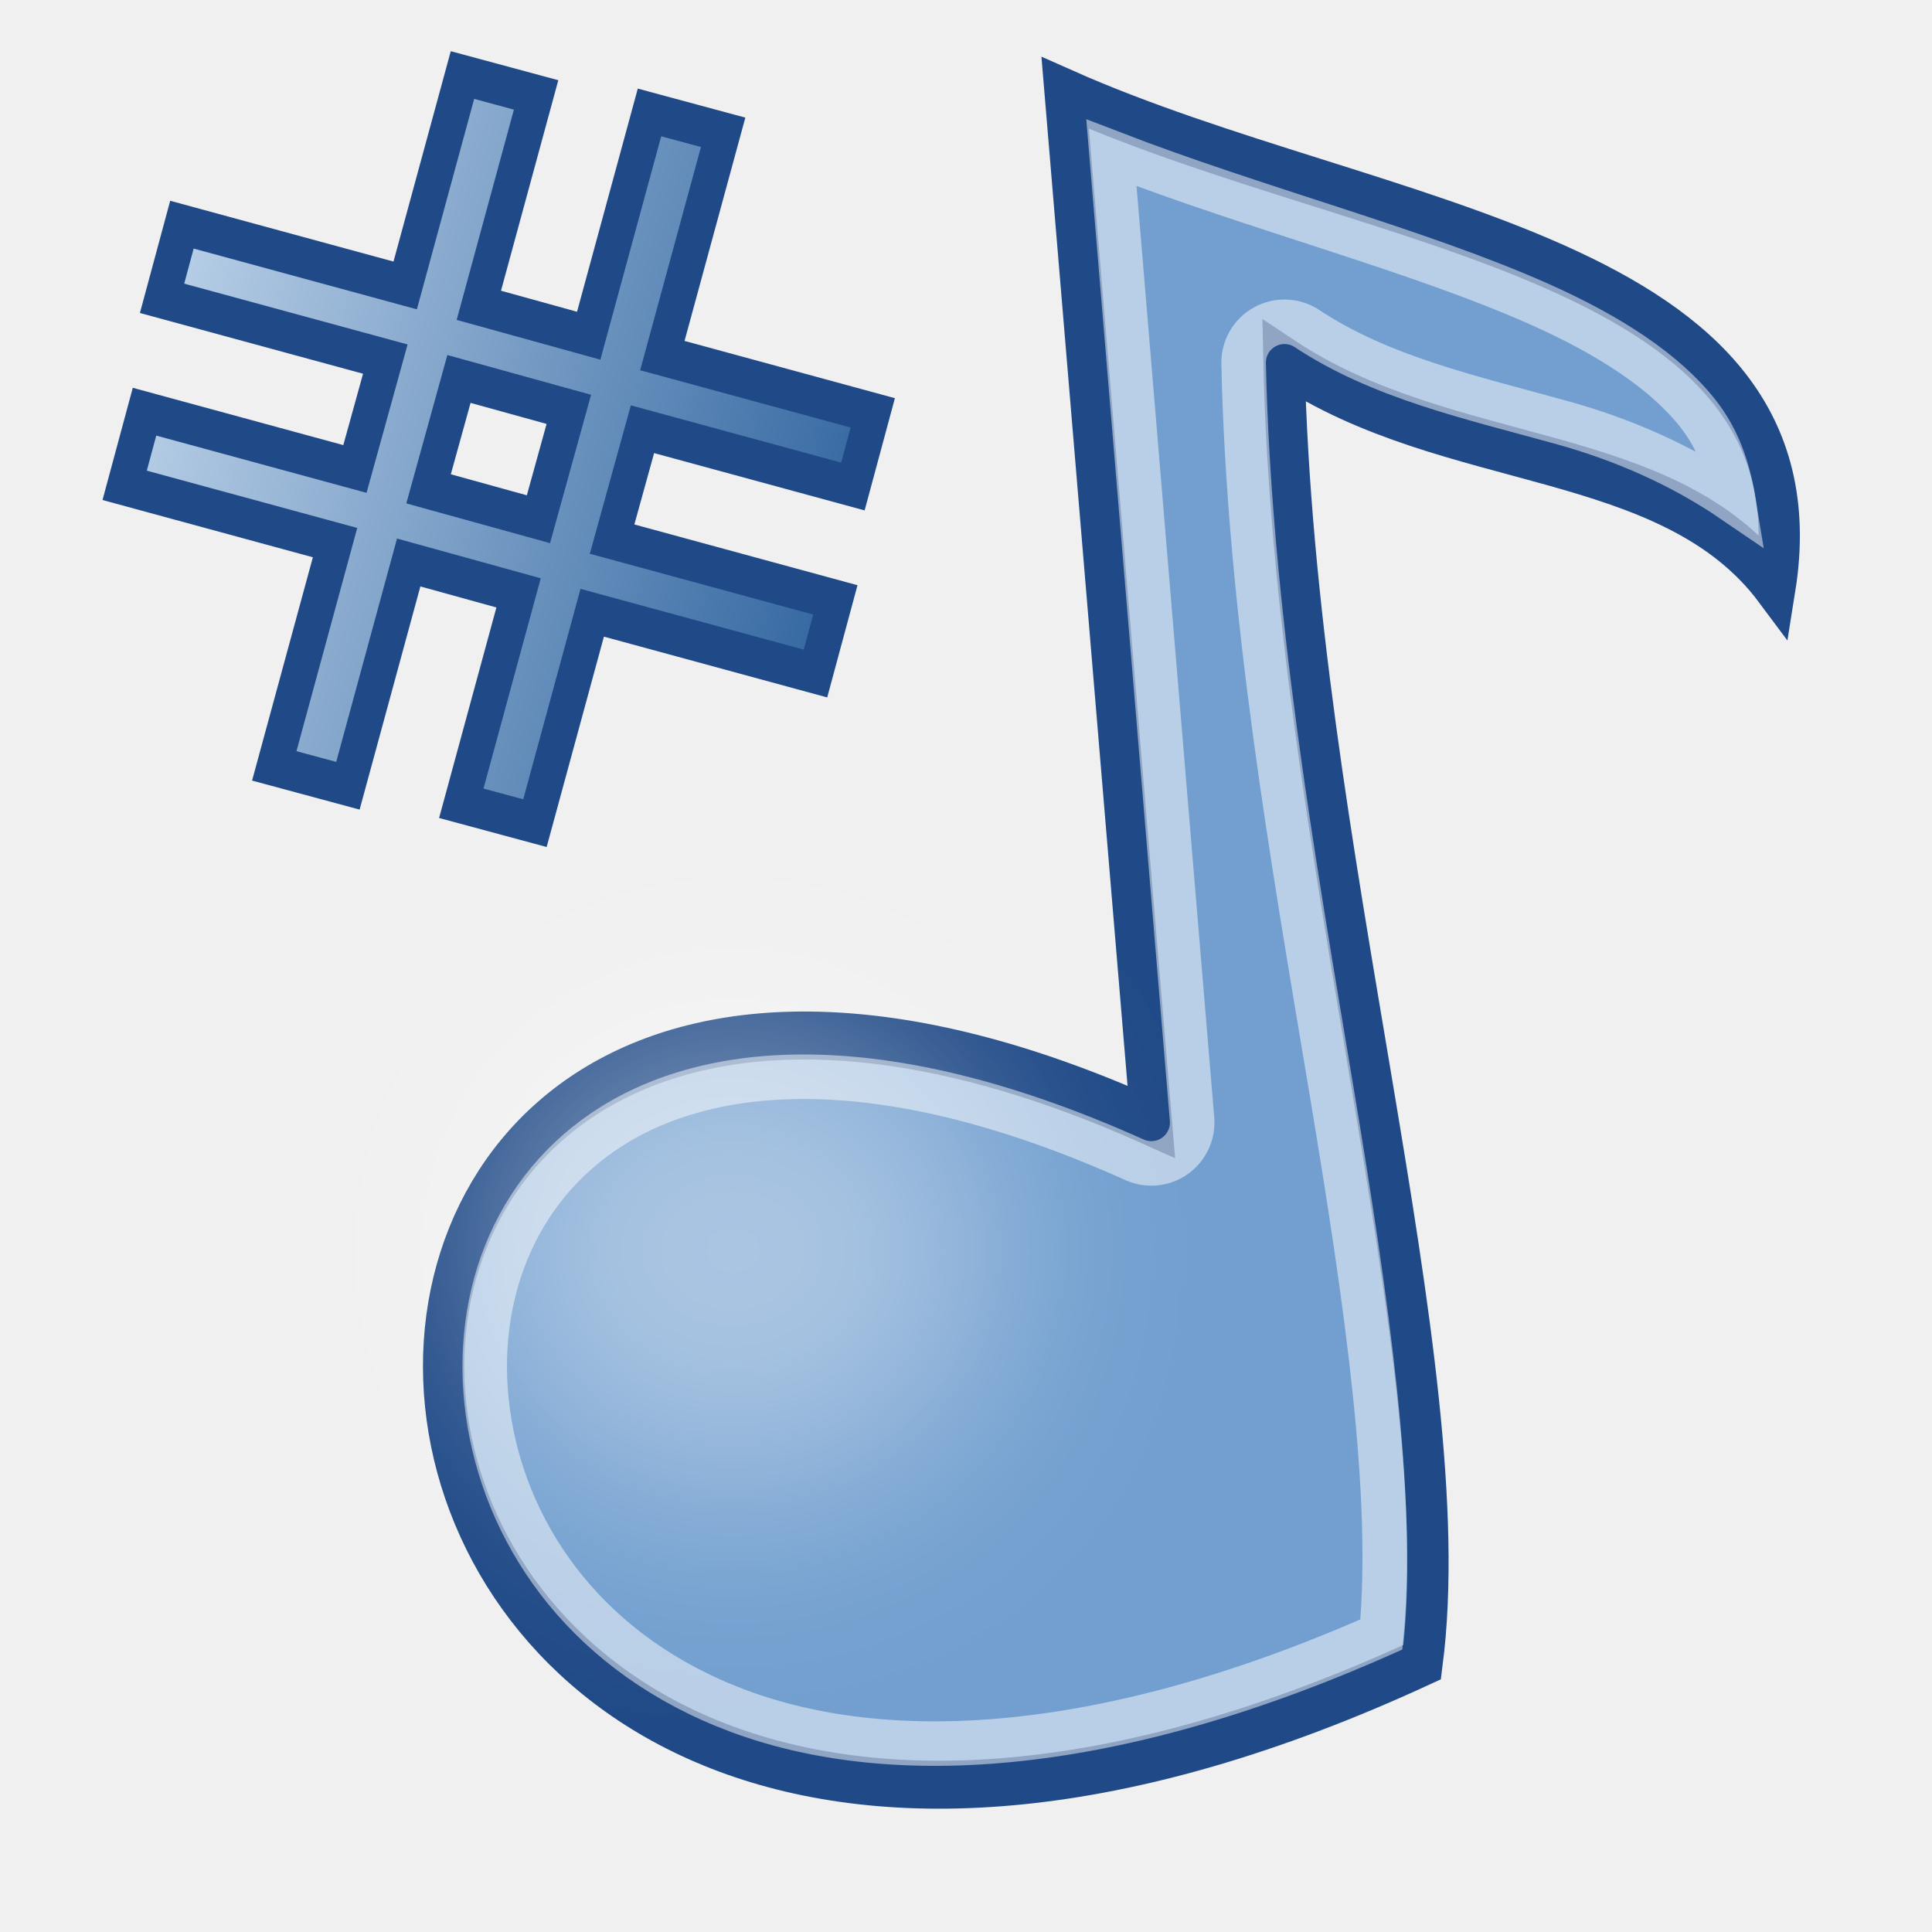
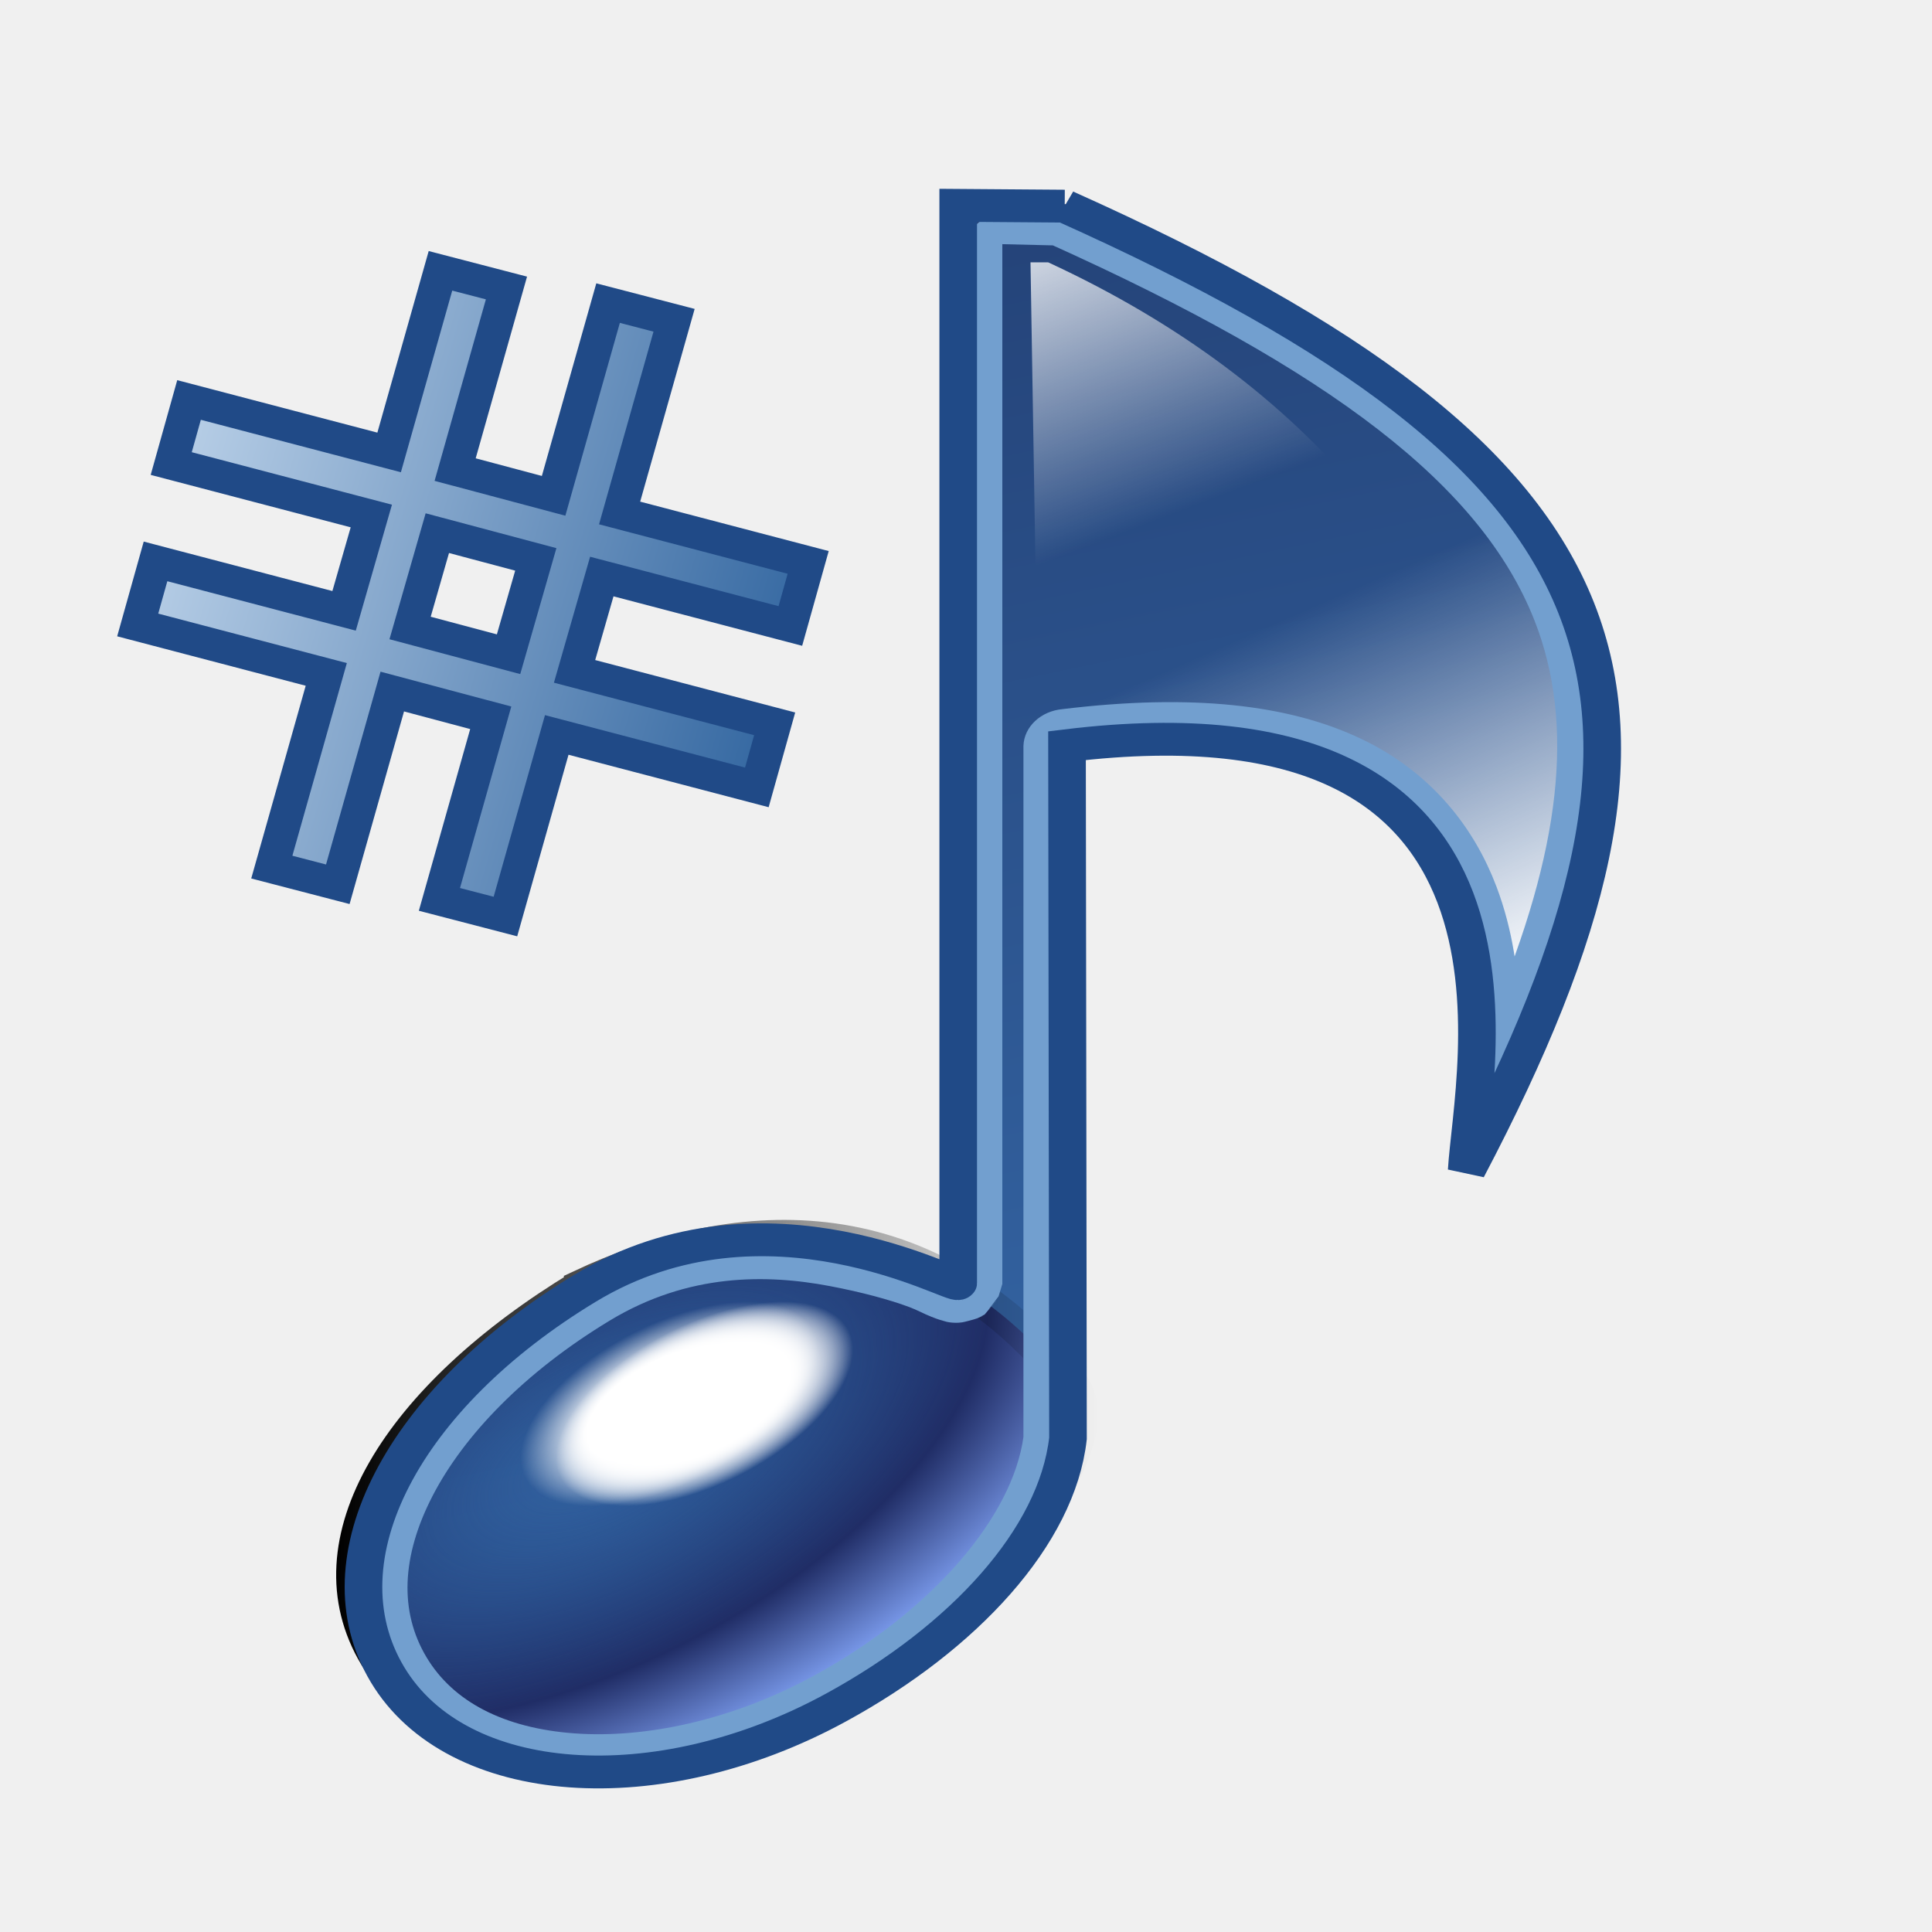
<svg xmlns="http://www.w3.org/2000/svg" xmlns:xlink="http://www.w3.org/1999/xlink" width="24" height="24" id="svg2846" version="1.1">
  <defs id="defs2848">
-     <linearGradient xlink:href="#linearGradient6335" id="linearGradient6366" gradientUnits="userSpaceOnUse" spreadMethod="pad" x1="3.061" y1="9.683" x2="22.293" y2="15.075" gradientTransform="matrix(8.541878,0,0,7.352662,287.9669,315.1256)" />
-     <linearGradient id="linearGradient6335">
-       <stop id="stop6337" offset="0" style="stop-color:#bcd2e9;stop-opacity:1;" />
-       <stop id="stop6339" offset="1" style="stop-color:#3669a2;stop-opacity:1;" />
+     <linearGradient id="linearGradient3919">
+       <stop style="stop-color:#eeeeec;stop-opacity:1;" offset="0" id="stop3921" />
+       <stop style="stop-color:#eeeeec;stop-opacity:0;" offset="1" id="stop3923" />
    </linearGradient>
-     <linearGradient xlink:href="#linearGradient6341" id="linearGradient6368" gradientUnits="userSpaceOnUse" x1="2" y1="14.5" x2="23" y2="14.5" gradientTransform="matrix(8.541878,0,0,7.352662,287.9669,315.1256)" />
-     <linearGradient id="linearGradient6341">
-       <stop style="stop-color:#204a87;stop-opacity:1;" offset="0" id="stop6343" />
-       <stop style="stop-color:#204a87;stop-opacity:1;" offset="1" id="stop6345" />
+     <linearGradient id="linearGradient3774">
+       <stop id="stop3776" offset="0" style="stop-color:#3465a4;stop-opacity:1;" />
+       <stop id="stop3778" offset="1" style="stop-color:#3465a4;stop-opacity:0;" />
    </linearGradient>
+     <linearGradient id="linearGradient3716">
+       <stop style="stop-color:#000000;stop-opacity:1;" offset="0" id="stop3718" />
+       <stop style="stop-color:#000000;stop-opacity:0;" offset="1" id="stop3720" />
+     </linearGradient>
+     <linearGradient xlink:href="#linearGradient26209-9" id="linearGradient4056" gradientUnits="userSpaceOnUse" x1="-43.45" y1="-73.435" x2="-55.48" y2="-73.435" />
+     <linearGradient id="linearGradient26209-9">
+       <stop style="stop-color:#ffffff;stop-opacity:1;" offset="0" id="stop26211-02" />
+       <stop style="stop-color:#ffffff;stop-opacity:0;" offset="1" id="stop26213-4" />
+     </linearGradient>
+     <linearGradient xlink:href="#linearGradient25869-3" id="linearGradient26827-0" gradientUnits="userSpaceOnUse" x1="92.118" y1="32.331" x2="97.352" y2="54.043" gradientTransform="matrix(1.334605,0,0,1.334605,-31.9148,-19.48015)" />
+     <linearGradient id="linearGradient25869-3">
+       <stop style="stop-color:#203a6d;stop-opacity:1" offset="0" id="stop25871-4" />
+       <stop style="stop-color:#3465a4;stop-opacity:1" offset="1" id="stop25873-6" />
+     </linearGradient>
+     <radialGradient xlink:href="#radialGradient26169-6" id="radialGradient26833-3" gradientUnits="userSpaceOnUse" gradientTransform="matrix(0.8159038,-0.5809782,0.3660159,0.4740637,-4.031154,76.55963)" cx="83.698" cy="53.111" fx="83.698" fy="53.111" r="4.351" />
+     <radialGradient gradientUnits="userSpaceOnUse" id="radialGradient26169-6" r="136.004" cy="-31" cx="52">
+       <stop offset="0" style="stop-color:#ffffff;stop-opacity:1;" id="stop26171-3" />
+       <stop offset="0" style="stop-color:#3663b6;stop-opacity:1;" id="stop26173-3" />
+       <stop offset="1" style="stop-color:#ffffff;stop-opacity:0" id="stop26175-4" />
+     </radialGradient>
+     <radialGradient xlink:href="#radialGradient26169-6" id="radialGradient26831-4" gradientUnits="userSpaceOnUse" gradientTransform="matrix(0.8159038,-0.5809782,0.3660159,0.4740637,-4.031154,76.55963)" cx="83.698" cy="53.111" fx="83.698" fy="53.111" r="4.351" />
+     <radialGradient gradientUnits="userSpaceOnUse" id="radialGradient2950" r="136.004" cy="-31" cx="52">
+       <stop offset="0" style="stop-color:#ffffff;stop-opacity:1;" id="stop2952" />
+       <stop offset="0" style="stop-color:#3663b6;stop-opacity:1;" id="stop2954" />
+       <stop offset="1" style="stop-color:#ffffff;stop-opacity:0" id="stop2956" />
+     </radialGradient>
+     <radialGradient xlink:href="#radialGradient26179-9" id="radialGradient26829-3" gradientUnits="userSpaceOnUse" gradientTransform="matrix(1.582584,-1.082587,0.5973193,0.8053195,-68.44342,106.5404)" cx="84.235" cy="51.627" fx="84.235" fy="51.627" r="4.351" />
+     <radialGradient cx="52" cy="-31" r="136.004" id="radialGradient26179-9" gradientUnits="userSpaceOnUse">
+       <stop id="stop26181-7" style="stop-color:#204a87;stop-opacity:0" offset="0" />
+       <stop id="stop26183-2" style="stop-color:#202d66;stop-opacity:1" offset="0.648" />
+       <stop id="stop26185-5" style="stop-color:#87aaff;stop-opacity:1" offset="1" />
+     </radialGradient>
+     <linearGradient xlink:href="#linearGradient26209-9" id="linearGradient26835-8" gradientUnits="userSpaceOnUse" x1="101.964" y1="47.226" x2="99.321" y2="41.96" gradientTransform="matrix(1.334605,0,0,1.334605,-31.9148,-19.48015)" />
+     <linearGradient xlink:href="#linearGradient26209-5-6" id="linearGradient26837-7" gradientUnits="userSpaceOnUse" gradientTransform="matrix(1.334605,0,0,1.334605,-31.9148,-9.028608)" x1="94.927" y1="28.336" x2="96.994" y2="33.071" />
+     <linearGradient id="linearGradient26209-5-6">
+       <stop style="stop-color:#ffffff;stop-opacity:1;" offset="0" id="stop26211-0-5" />
+       <stop style="stop-color:#ffffff;stop-opacity:0;" offset="1" id="stop26213-0-7" />
+     </linearGradient>
+     <radialGradient r="12.469" fy="176.5" fx="192.969" cy="176.5" cx="192.969" gradientTransform="matrix(0.786217,-0.04367762,0.02938633,0.5289672,36.06675,91.56571)" gradientUnits="userSpaceOnUse" id="radialGradient3159" xlink:href="#radialGradient25829-3" />
+     <radialGradient gradientUnits="userSpaceOnUse" id="radialGradient25829-3" r="136.004" cy="-31" cx="52">
+       <stop offset="0" style="stop-color:#ffffff;stop-opacity:1;" id="stop25831-3" />
+       <stop offset="0.557" style="stop-color:#ffffff;stop-opacity:1;" id="stop25833-3" />
+       <stop offset="1" style="stop-color:#ffffff;stop-opacity:0;" id="stop25835-8" />
+     </radialGradient>
    <filter color-interpolation-filters="sRGB" id="filter6355" x="-0.441" width="1.883" y="-0.524" height="2.048">
      <feGaussianBlur stdDeviation="1.529" id="feGaussianBlur6357" />
    </filter>
-     <filter color-interpolation-filters="sRGB" id="filter6361" x="-0.149" width="1.298" y="-0.613" height="2.225">
-       <feGaussianBlur stdDeviation="1.918" id="feGaussianBlur6363" />
-     </filter>
+     <linearGradient xlink:href="#linearGradient3716" id="linearGradient3722" x1="92.419" y1="57.563" x2="101.831" y2="57.563" gradientUnits="userSpaceOnUse" />
+     <linearGradient xlink:href="#radialGradient26169-6" id="linearGradient3742" x1="44.112" y1="429.864" x2="188.128" y2="389.537" gradientUnits="userSpaceOnUse" />
+     <linearGradient xlink:href="#linearGradient25869-3" id="linearGradient3744" gradientUnits="userSpaceOnUse" x1="44.112" y1="429.864" x2="98.86" y2="470.191" />
+     <radialGradient xlink:href="#linearGradient3774" id="radialGradient3772" cx="98.86" cy="429.864" fx="98.86" fy="429.864" r="54.748" gradientTransform="matrix(1,0,0,0.7365996,0,113.2263)" gradientUnits="userSpaceOnUse" />
+     <radialGradient r="12.469" fy="176.5" fx="192.969" cy="176.5" cx="192.969" gradientTransform="matrix(0.786217,-0.04367762,0.02938633,0.5289672,36.06675,91.56571)" gradientUnits="userSpaceOnUse" id="radialGradient3159-9" xlink:href="#radialGradient25829-3-7" />
+     <radialGradient gradientUnits="userSpaceOnUse" id="radialGradient25829-3-7" r="136.004" cy="-31" cx="52">
+       <stop offset="0" style="stop-color:#ffffff;stop-opacity:1;" id="stop25831-3-1" />
+       <stop offset="0.557" style="stop-color:#ffffff;stop-opacity:1;" id="stop25833-3-9" />
+       <stop offset="1" style="stop-color:#ffffff;stop-opacity:0;" id="stop25835-8-3" />
+     </radialGradient>
+     <radialGradient r="12.469" fy="176.5" fx="192.969" cy="176.5" cx="192.969" gradientTransform="matrix(0.786217,-0.04367762,0.02938633,0.5289672,36.06675,91.56571)" gradientUnits="userSpaceOnUse" id="radialGradient3798" xlink:href="#radialGradient25829-3-7" />
+     <radialGradient r="12.469" fy="176.5" fx="192.969" cy="176.5" cx="192.969" gradientTransform="matrix(0.786217,-0.04367762,0.02938633,0.5289672,36.06675,91.56571)" gradientUnits="userSpaceOnUse" id="radialGradient3798-8" xlink:href="#radialGradient25829-3-7-7" />
+     <radialGradient gradientUnits="userSpaceOnUse" id="radialGradient25829-3-7-7" r="136.004" cy="-31" cx="52">
+       <stop offset="0" style="stop-color:#ffffff;stop-opacity:1;" id="stop25831-3-1-3" />
+       <stop offset="0.557" style="stop-color:#ffffff;stop-opacity:1;" id="stop25833-3-9-4" />
+       <stop offset="1" style="stop-color:#ffffff;stop-opacity:0;" id="stop25835-8-3-7" />
+     </radialGradient>
+     <radialGradient r="12.469" fy="176.5" fx="192.969" cy="176.5" cx="192.969" gradientTransform="matrix(0.786217,-0.04367762,0.02938633,0.5289672,36.06675,91.56571)" gradientUnits="userSpaceOnUse" id="radialGradient3841" xlink:href="#radialGradient25829-3-7-7" />
+     <linearGradient xlink:href="#linearGradient3919" id="linearGradient3925" x1="44.112" y1="429.864" x2="153.607" y2="429.864" gradientUnits="userSpaceOnUse" />
+     <linearGradient id="linearGradient3658">
+       <stop style="stop-color:#ffffff;stop-opacity:0.258;" offset="0" id="stop3660" />
+       <stop style="stop-color:#ffffff;stop-opacity:0.073;" offset="1" id="stop3662" />
+     </linearGradient>
+     <radialGradient xlink:href="#linearGradient3658" id="radialGradient3063" gradientUnits="userSpaceOnUse" gradientTransform="matrix(1,0,0,0.9765263,0,14.41833)" cx="304.112" cy="614.233" fx="304.112" fy="614.233" r="3.116" />
+     <linearGradient id="linearGradient2948">
+       <stop style="stop-color:#ffffff;stop-opacity:0.258;" offset="0" id="stop2950" />
+       <stop style="stop-color:#ffffff;stop-opacity:0.073;" offset="1" id="stop2952-1" />
+     </linearGradient>
+     <radialGradient xlink:href="#linearGradient3658" id="radialGradient4140" gradientUnits="userSpaceOnUse" gradientTransform="matrix(1,0,0,0.9765263,0,14.41833)" cx="304.112" cy="614.233" fx="304.112" fy="614.233" r="3.116" />
+     <radialGradient xlink:href="#linearGradient3658" id="radialGradient4142" gradientUnits="userSpaceOnUse" gradientTransform="matrix(1,0,0,0.9765263,0,14.41833)" cx="304.112" cy="614.233" fx="304.112" fy="614.233" r="3.116" />
+     <linearGradient xlink:href="#linearGradient6335-9" id="linearGradient3822" gradientUnits="userSpaceOnUse" gradientTransform="matrix(2.04946,0,0,2.04946,19.15108,-74.23349)" spreadMethod="pad" x1="3.061" y1="9.683" x2="22.293" y2="15.075" />
+     <linearGradient id="linearGradient6335-9">
+       <stop id="stop6337-2" offset="0" style="stop-color:#bcd2e9;stop-opacity:1;" />
+       <stop id="stop6339-6" offset="1" style="stop-color:#3669a2;stop-opacity:1;" />
+     </linearGradient>
+     <linearGradient xlink:href="#linearGradient6341-6" id="linearGradient3824" gradientUnits="userSpaceOnUse" gradientTransform="matrix(2.04946,0,0,2.04946,19.15108,-74.23349)" x1="2" y1="14.5" x2="23" y2="14.5" />
+     <linearGradient id="linearGradient6341-6">
+       <stop style="stop-color:#204a87;stop-opacity:1;" offset="0" id="stop6343-4" />
+       <stop style="stop-color:#204a87;stop-opacity:1;" offset="1" id="stop6345-9" />
+     </linearGradient>
+     <linearGradient y2="17.266" x2="11.44" y1="10" x1="3.875" spreadMethod="pad" gradientTransform="matrix(2.04946,0,0,2.04946,19.15108,-74.48968)" gradientUnits="userSpaceOnUse" id="linearGradient3903" xlink:href="#linearGradient26209-5" />
+     <linearGradient id="linearGradient26209-5">
+       <stop style="stop-color:#ffffff;stop-opacity:1;" offset="0" id="stop26211-0" />
+       <stop style="stop-color:#ffffff;stop-opacity:0;" offset="1" id="stop26213-0" />
+     </linearGradient>
+     <linearGradient y2="17.266" x2="11.44" y1="10" x1="3.875" spreadMethod="pad" gradientTransform="matrix(2.04946,0,0,2.04946,16.99797,-58.20124)" gradientUnits="userSpaceOnUse" id="linearGradient2921" xlink:href="#linearGradient26209-5" />
  </defs>
  <g id="layer1" transform="translate(-298.5888,-607.4848)">
    <g id="g11223" transform="matrix(0.1555799,0,0,0.1555799,326.386,601.6653)" style="fill:#606060;fill-opacity:1" />
-     <g transform="matrix(0.05439809,0,0,0.06319642,283.3108,586.4112)" id="g2842-5">
-       <path style="fill:#729fcf;fill-opacity:1;fill-rule:evenodd;stroke:#204a87;stroke-width:9.432px;stroke-linecap:butt;stroke-linejoin:miter;stroke-miterlimit:4;stroke-opacity:1;stroke-dasharray:none;stroke-dashoffset:0;marker:none;visibility:visible;display:inline;overflow:visible;enable-background:accumulate" d="m 524.107,351.729 c 70.907,27.149 174.181,31.974 162.079,97.132 -24.336,-28.144 -74.317,-22.763 -112.123,-44.439 2.421,95.698 40.356,196.841 31.559,255.763 C 329.246,770.028 309.941,463.444 543.772,553.973 L 524.107,351.729 z" id="path5490" />
-       <path style="opacity:0.5;fill:none;stroke:#ffffff;stroke-width:1px;stroke-linecap:butt;stroke-linejoin:miter;stroke-miterlimit:4;stroke-opacity:1;stroke-dasharray:none;stroke-dashoffset:0;marker:none;visibility:visible;display:inline;overflow:visible;enable-background:accumulate" id="path5537" d="m 28.5,7.844 1.812,21.719 a 0.918,0.918 0 0 1 -1.281,0.906 C 23.454,27.96 19.611,28.263 17.312,29.688 c -2.298,1.425 -3.225,4.055 -2.781,6.688 0.443,2.632 2.246,5.221 5.594,6.469 3.252,1.212 8.077,1.098 14.438,-1.719 0.295,-3.114 -0.312,-7.385 -1.125,-12.25 C 32.587,23.785 31.59,18.127 31.469,12.562 A 0.918,0.918 0 0 1 32.875,11.781 c 1.674,1.115 3.718,1.56 5.75,2.125 1.355,0.376 2.663,0.944 3.844,1.75 C 42.348,14.92 42.123,14.278 41.688,13.719 40.937,12.756 39.684,11.946 38.125,11.25 35.404,10.036 31.781,9.111 28.5,7.844 z" transform="matrix(10.16672,0,0,8.75129,244.9085,294.8455)" />
-       <path style="opacity:0.4;fill:#ffffff;fill-opacity:1;fill-rule:evenodd;stroke:none;stroke-width:1px;marker:none;visibility:visible;display:inline;overflow:visible;filter:url(#filter6355);enable-background:accumulate" id="path6349" d="m 16.25,37.938 a 4.156,3.5 0 1 1 -8.312,0 4.156,3.5 0 1 1 8.312,0 z" transform="matrix(14.67677,0,0,13.75203,270.7458,57.54489)" />
-       <path style="fill:url(#linearGradient6366);fill-opacity:1;fill-rule:evenodd;stroke:url(#linearGradient6368);stroke-width:7.925px;stroke-linecap:butt;stroke-linejoin:miter;stroke-miterlimit:4;stroke-opacity:1;stroke-dasharray:none;stroke-dashoffset:0;marker:none;visibility:visible;display:inline;overflow:visible;enable-background:accumulate" d="m 386.465,348.213 -13.08,41.359 -50.984,-11.948 -4.538,14.476 50.984,11.948 -6.94,21.598 -48.048,-11.259 -4.538,14.476 48.048,11.259 -13.881,43.886 16.817,3.906 13.881,-43.886 25.092,5.974 -13.08,41.359 16.817,3.906 13.08,-41.359 50.984,11.948 4.538,-14.476 -50.984,-11.948 6.94,-21.598 48.048,11.259 4.538,-14.476 -48.048,-11.259 13.881,-43.886 -16.817,-3.906 -13.881,43.886 -25.092,-5.974 13.08,-41.359 -16.817,-3.906 z m -0.801,59.74 25.092,5.974 -6.94,21.598 -25.092,-5.974 6.94,-21.598 z" id="rect5504" />
+     <path style="opacity:0.4;fill:#ffffff;fill-opacity:1;fill-rule:evenodd;stroke:none;stroke-width:1px;marker:none;visibility:visible;display:inline;overflow:visible;filter:url(#filter6355);enable-background:accumulate" id="path6349" d="m 16.25,37.938 a 4.156,3.5 0 1 1 -8.312,0 4.156,3.5 0 1 1 8.312,0 z" transform="matrix(0.7983883,0,0,0.869079,318.7218,588.9744)" />
+     <g transform="matrix(0.1785928,0,0,0.1497447,254.6114,623.7999)" style="display:inline;overflow:visible" id="g3086">
+       <g id="g2830-0" transform="matrix(4.218479,0,0,4.392655,-82.76416,-220.9084)" style="fill:#3465a4;stroke:#204a87;stroke-width:0.465;stroke-miterlimit:4;stroke-dasharray:none;overflow:visible">
+         <g id="g3682" transform="translate(-1.182335,0.5161151)" style="fill:#3465a4;stroke:#204a87;stroke-width:0.465;stroke-miterlimit:4;stroke-dasharray:none">
+           <path id="path2832-9" d="m 96.768,28.826 -1.795,0.023 0,20.357 c 0,0 -3.563,-1.527 -6.15,0.092 -2.944,1.844 -4.404,5.11 -3.261,7.297 1.143,2.187 4.456,2.464 7.401,0.62 2.101,-1.314 3.44,-3.355 3.623,-5.212 l 0.004,-12.874 c 8.186,-1.14 6.867,6.036 6.768,7.945 4.108,-8.949 2.955,-13.35 -6.59,-18.248 z" style="fill:url(#linearGradient26827-0);fill-opacity:1;stroke:none" />
+           <g id="g2830-0-9" transform="matrix(1.334605,0,0,1.334605,-37.04661,-24.2494)" style="fill:url(#radialGradient26833-3);fill-opacity:1;stroke:none;overflow:visible">
+             <g id="g3682-7" transform="translate(-1.182335,0.5161151)" style="fill:url(#radialGradient26831-4);fill-opacity:1;stroke:none">
+               <path id="path2832-9-8-1" d="m 95.464,54.558 c -2.241,1.555 -3.386,3.618 -2.528,5.256 0.858,1.638 3.37,1.972 5.576,0.588 1.574,-0.986 3.576,-3.482 2.978,-4.448 -1.877,-2.666 -4.218,-2.37 -6.026,-1.397 z" style="fill:url(#radialGradient26829-3);fill-opacity:1;stroke:url(#linearGradient3722);overflow:visible;stroke-opacity:1" />
+             </g>
+           </g>
+           <path id="path2832-9-8-8" d="m 96.729,28.864 -1.755,-0.015 1.795,10.205 c 8.186,-1.14 6.689,6.112 6.59,8.021 4.108,-8.949 2.916,-13.312 -6.63,-18.21 z" style="fill:url(#linearGradient26835-8);fill-opacity:1;stroke:none;overflow:visible" />
+           <path xlink:href="#path2832-9-8" style="fill:none;stroke:#729fcf;stroke-width:0.465;stroke-linejoin:miter;stroke-miterlimit:80;stroke-dasharray:none;overflow:visible" id="path25859" d="m 95.469,29.344 0,19.875 c 0,0.001 -0.062,0.187 -0.062,0.188 -3.85e-4,8.5e-4 -0.155,0.218 -0.156,0.219 -3.83e-4,2.91e-4 -0.062,0.031 -0.062,0.031 -4.78e-4,2.25e-4 -0.07,0.025 -0.094,0.031 -0.047,0.013 -0.095,0.03 -0.125,0.031 -0.12,0.005 -0.153,-0.021 -0.188,-0.031 -0.069,-0.021 -0.105,-0.04 -0.156,-0.062 -0.103,-0.045 -0.211,-0.118 -0.375,-0.188 -0.328,-0.14 -0.803,-0.289 -1.344,-0.406 -1.081,-0.235 -2.446,-0.259 -3.812,0.688 -1.435,0.994 -2.464,2.218 -3,3.406 -0.536,1.188 -0.585,2.31 -0.094,3.25 0.486,0.93 1.409,1.46 2.625,1.562 1.216,0.103 2.7,-0.253 4.094,-1.125 1.984,-1.241 3.372,-3.076 3.562,-4.688 l 0,-13.062 a 0.485,0.485 0 0 1 0.438,-0.469 c 2.114,-0.294 3.656,-0.081 4.781,0.531 1.125,0.612 1.782,1.62 2.125,2.656 0.266,0.804 0.359,1.615 0.375,2.406 1.126,-3.081 1.404,-5.528 0.688,-7.594 -0.906,-2.613 -3.435,-4.814 -8.094,-7.219 l -1.125,-0.031 z" />
+           <path id="path2832-9-8" d="m 96.729,28.864 -1.755,-0.015 0,20.357 c 0,0.144 -3.157,-1.981 -6.15,0.092 -2.992,2.073 -4.404,5.11 -3.261,7.297 1.143,2.187 4.456,2.464 7.401,0.62 2.101,-1.314 3.638,-3.222 3.82,-5.079 l -0.016,-13.083 c 8.186,-1.14 6.689,6.112 6.59,8.021 4.108,-8.949 2.916,-13.312 -6.63,-18.21 z" style="fill:none;stroke:#204a87;stroke-width:0.62;overflow:visible" />
+           <path style="fill:url(#linearGradient26837-7);fill-opacity:1;stroke:none;overflow:visible" d="m 96.166,29.925 0.115,8.026 c 1.835,0.029 4.76,0.829 5.765,2.025 1.581,0.294 0.733,0.448 2.127,0.167 -0.901,-4.24 -3.336,-7.9 -7.716,-10.218 l -0.292,0 z" id="path26255" />
+         </g>
+       </g>
+       <path style="color:#000000;fill:url(#radialGradient3159);fill-opacity:1;fill-rule:nonzero;stroke:none;stroke-width:2;marker:none;visibility:visible;display:inline;overflow:visible;enable-background:accumulate" id="path25817" d="m 204.63,176.5 a 11.661,8.273 0 1 1 -0.002,-0.15" transform="matrix(0.8527558,-0.8028301,0.9781496,0.4276721,-44.40877,86.95101)" />
+       <path style="color:#000000;fill:url(#radialGradient3798);fill-opacity:1;fill-rule:nonzero;stroke:none;stroke-width:2;marker:none;visibility:visible;display:inline;overflow:visible;enable-background:accumulate" id="path25817-7" d="m 204.63,176.5 a 11.661,8.273 0 1 1 -0.002,-0.15" transform="matrix(0.8527558,-0.8028301,0.9781496,0.4276721,-41.96058,86.93253)" />
+       <path transform="matrix(0.8527558,-0.8028301,0.9781496,0.4276721,-41.96058,86.93253)" d="m 204.63,176.5 a 11.661,8.273 0 1 1 -0.002,-0.15" id="path3821" style="color:#000000;fill:url(#radialGradient3798);fill-opacity:1;fill-rule:nonzero;stroke:none;stroke-width:2;marker:none;visibility:visible;display:inline;overflow:visible;enable-background:accumulate" />
+       <path transform="matrix(0.8527558,-0.8028301,0.9781496,0.4276721,-131.5499,20.56958)" d="m 204.63,176.5 a 11.661,8.273 0 1 1 -0.002,-0.15" id="path3821-1" style="color:#000000;fill:url(#radialGradient3841);fill-opacity:1;fill-rule:nonzero;stroke:none;stroke-width:2;marker:none;visibility:visible;display:inline;overflow:visible;enable-background:accumulate" />
+     </g>
+     <g id="g3864" transform="matrix(0.8614008,0,0,0.8614008,43.56414,84.50778)">
+       <g style="display:inline" id="g3818" transform="matrix(0.2358888,0,0,0.2271777,292.3178,625.7987)">
+         <path id="rect5504-5" d="m 42.784,-65.011 -3.138,11.528 -12.233,-3.33 -1.089,4.035 12.233,3.33 -1.665,6.02 -11.528,-3.138 -1.089,4.035 11.528,3.138 -3.33,12.233 4.035,1.089 3.33,-12.233 6.02,1.665 -3.138,11.528 4.035,1.089 3.138,-11.528 12.233,3.33 1.089,-4.035 -12.233,-3.33 1.665,-6.02 11.528,3.138 1.089,-4.035 -11.528,-3.138 3.33,-12.233 -4.035,-1.089 -3.33,12.233 -6.02,-1.665 3.138,-11.528 -4.035,-1.089 z m -0.192,16.652 6.02,1.665 -1.665,6.02 -6.02,-1.665 1.665,-6.02 z" style="fill:url(#linearGradient3822);fill-opacity:1;fill-rule:evenodd;stroke:url(#linearGradient3824);stroke-width:2.049px;stroke-linecap:butt;stroke-linejoin:miter;stroke-miterlimit:4;stroke-opacity:1;stroke-dasharray:none;stroke-dashoffset:0;marker:none;visibility:visible;display:inline;overflow:visible;enable-background:accumulate" />
+       </g>
    </g>
  </g>
</svg>
